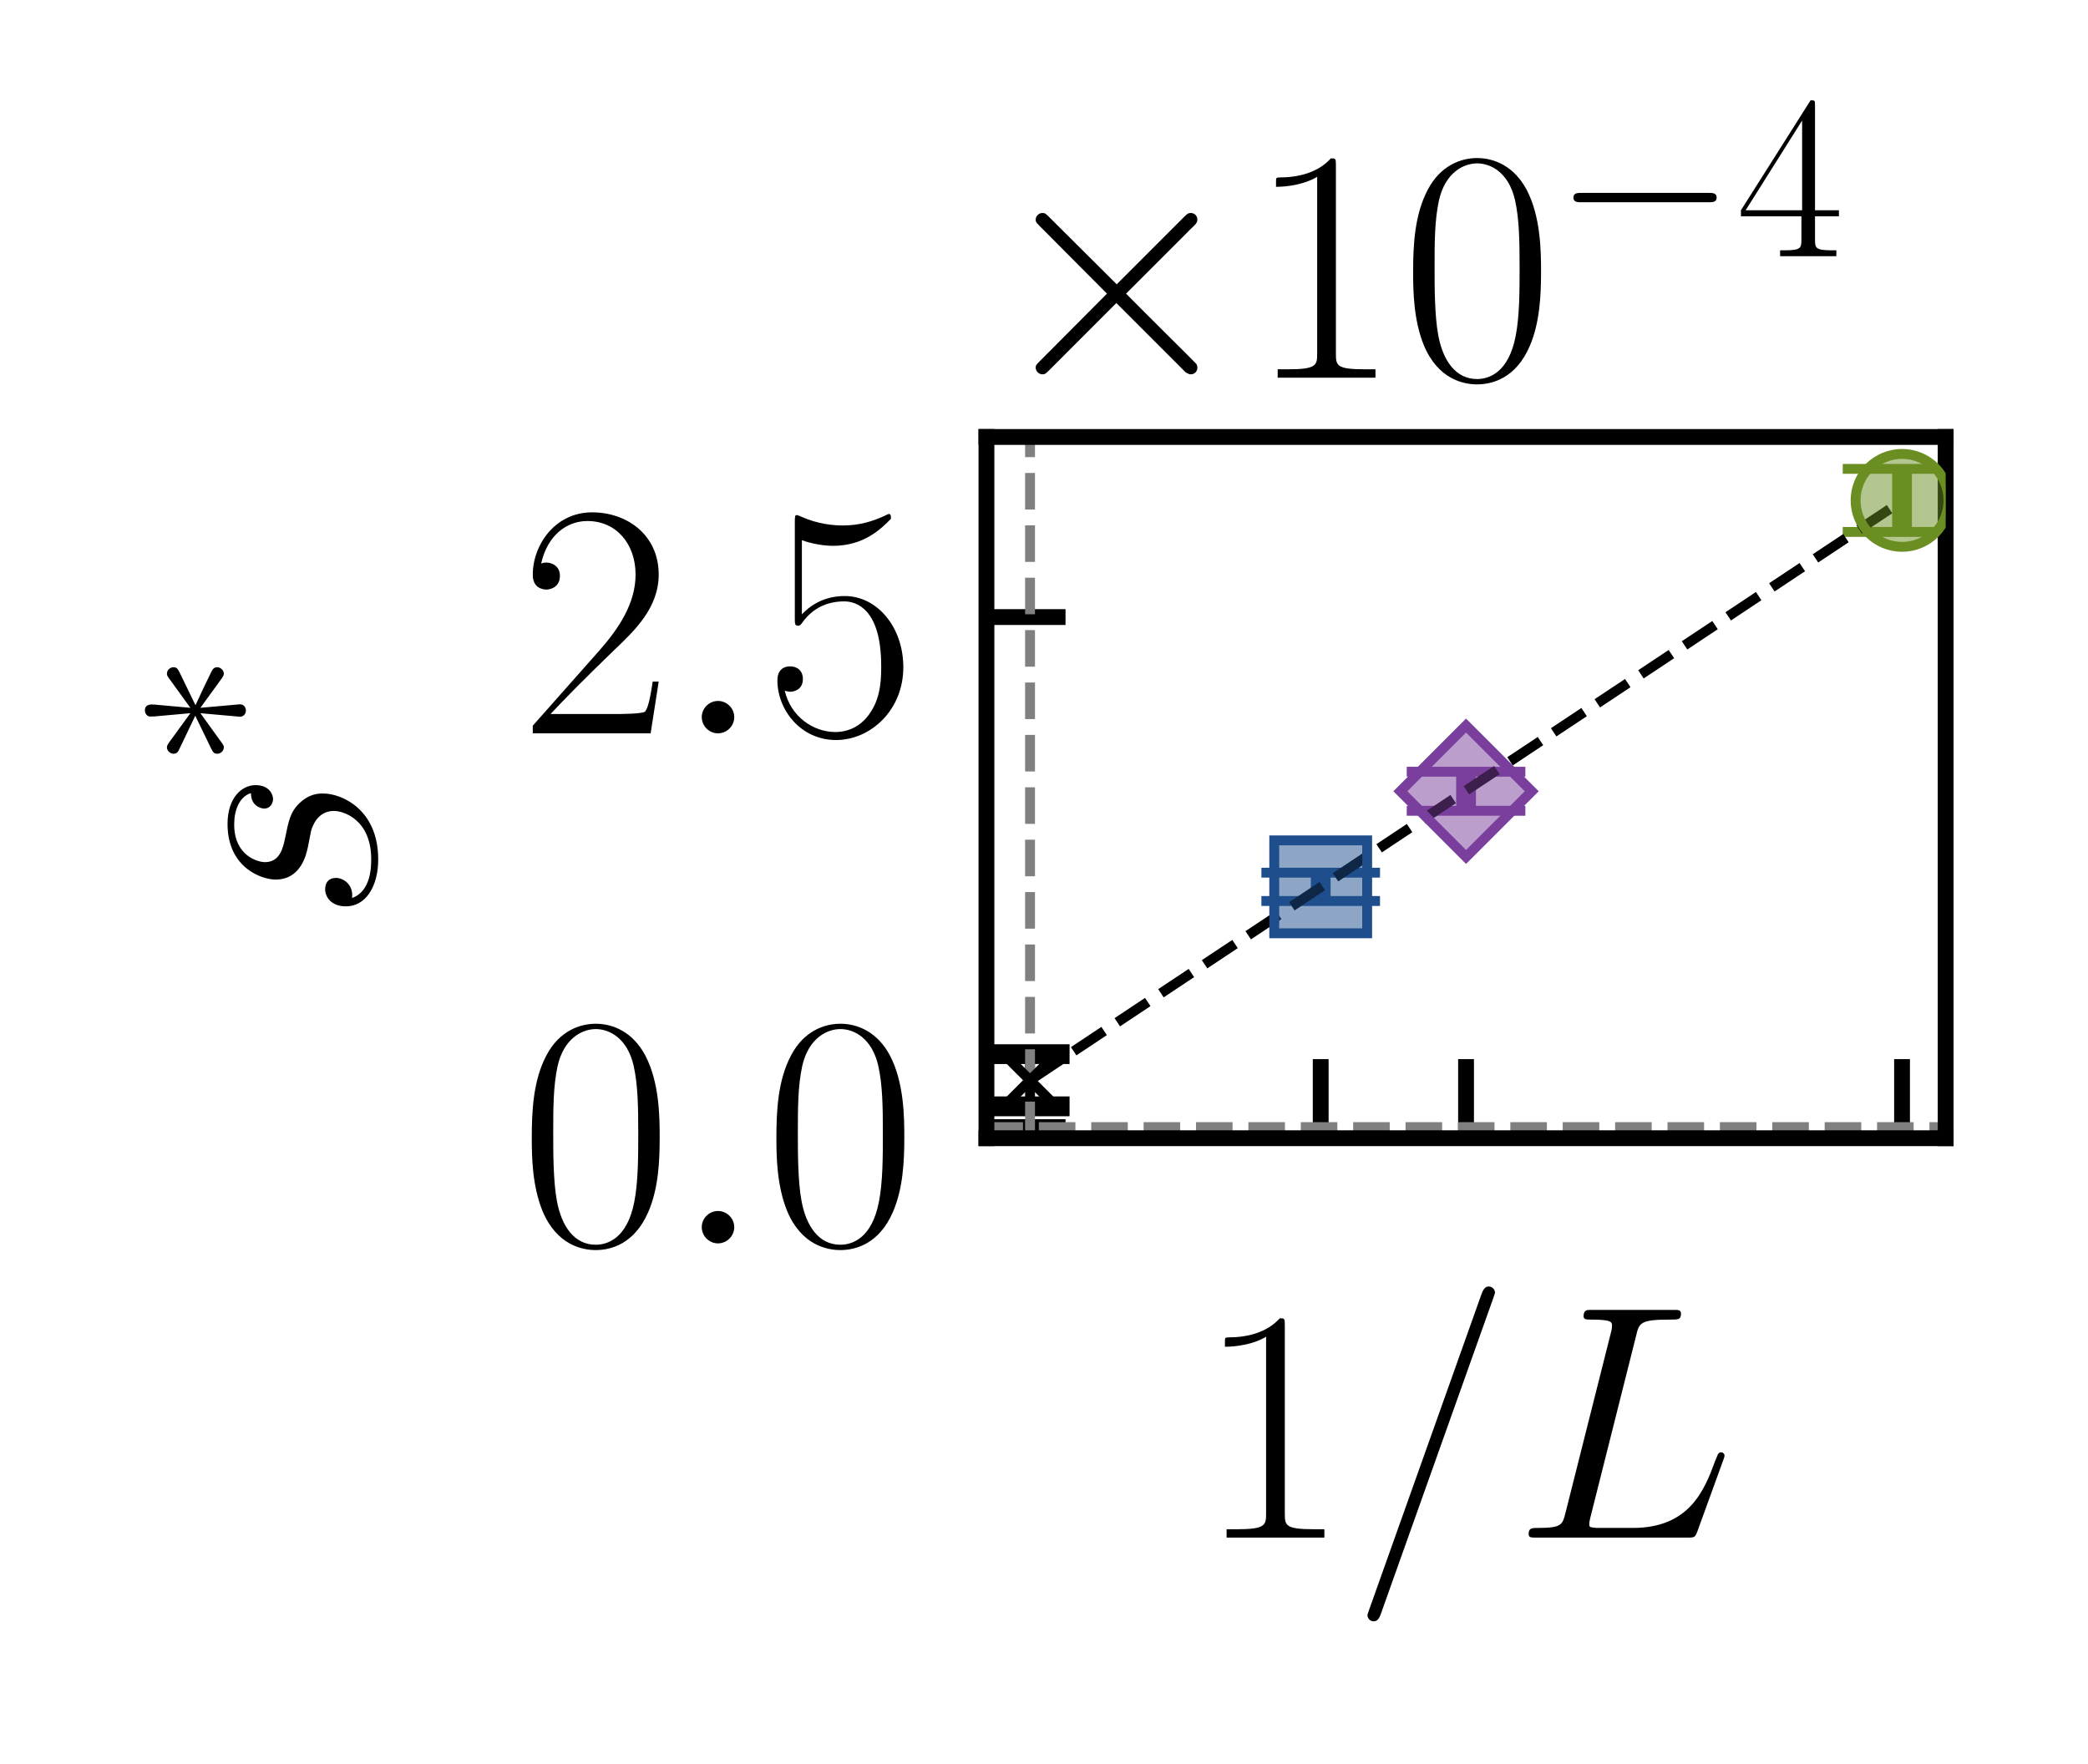
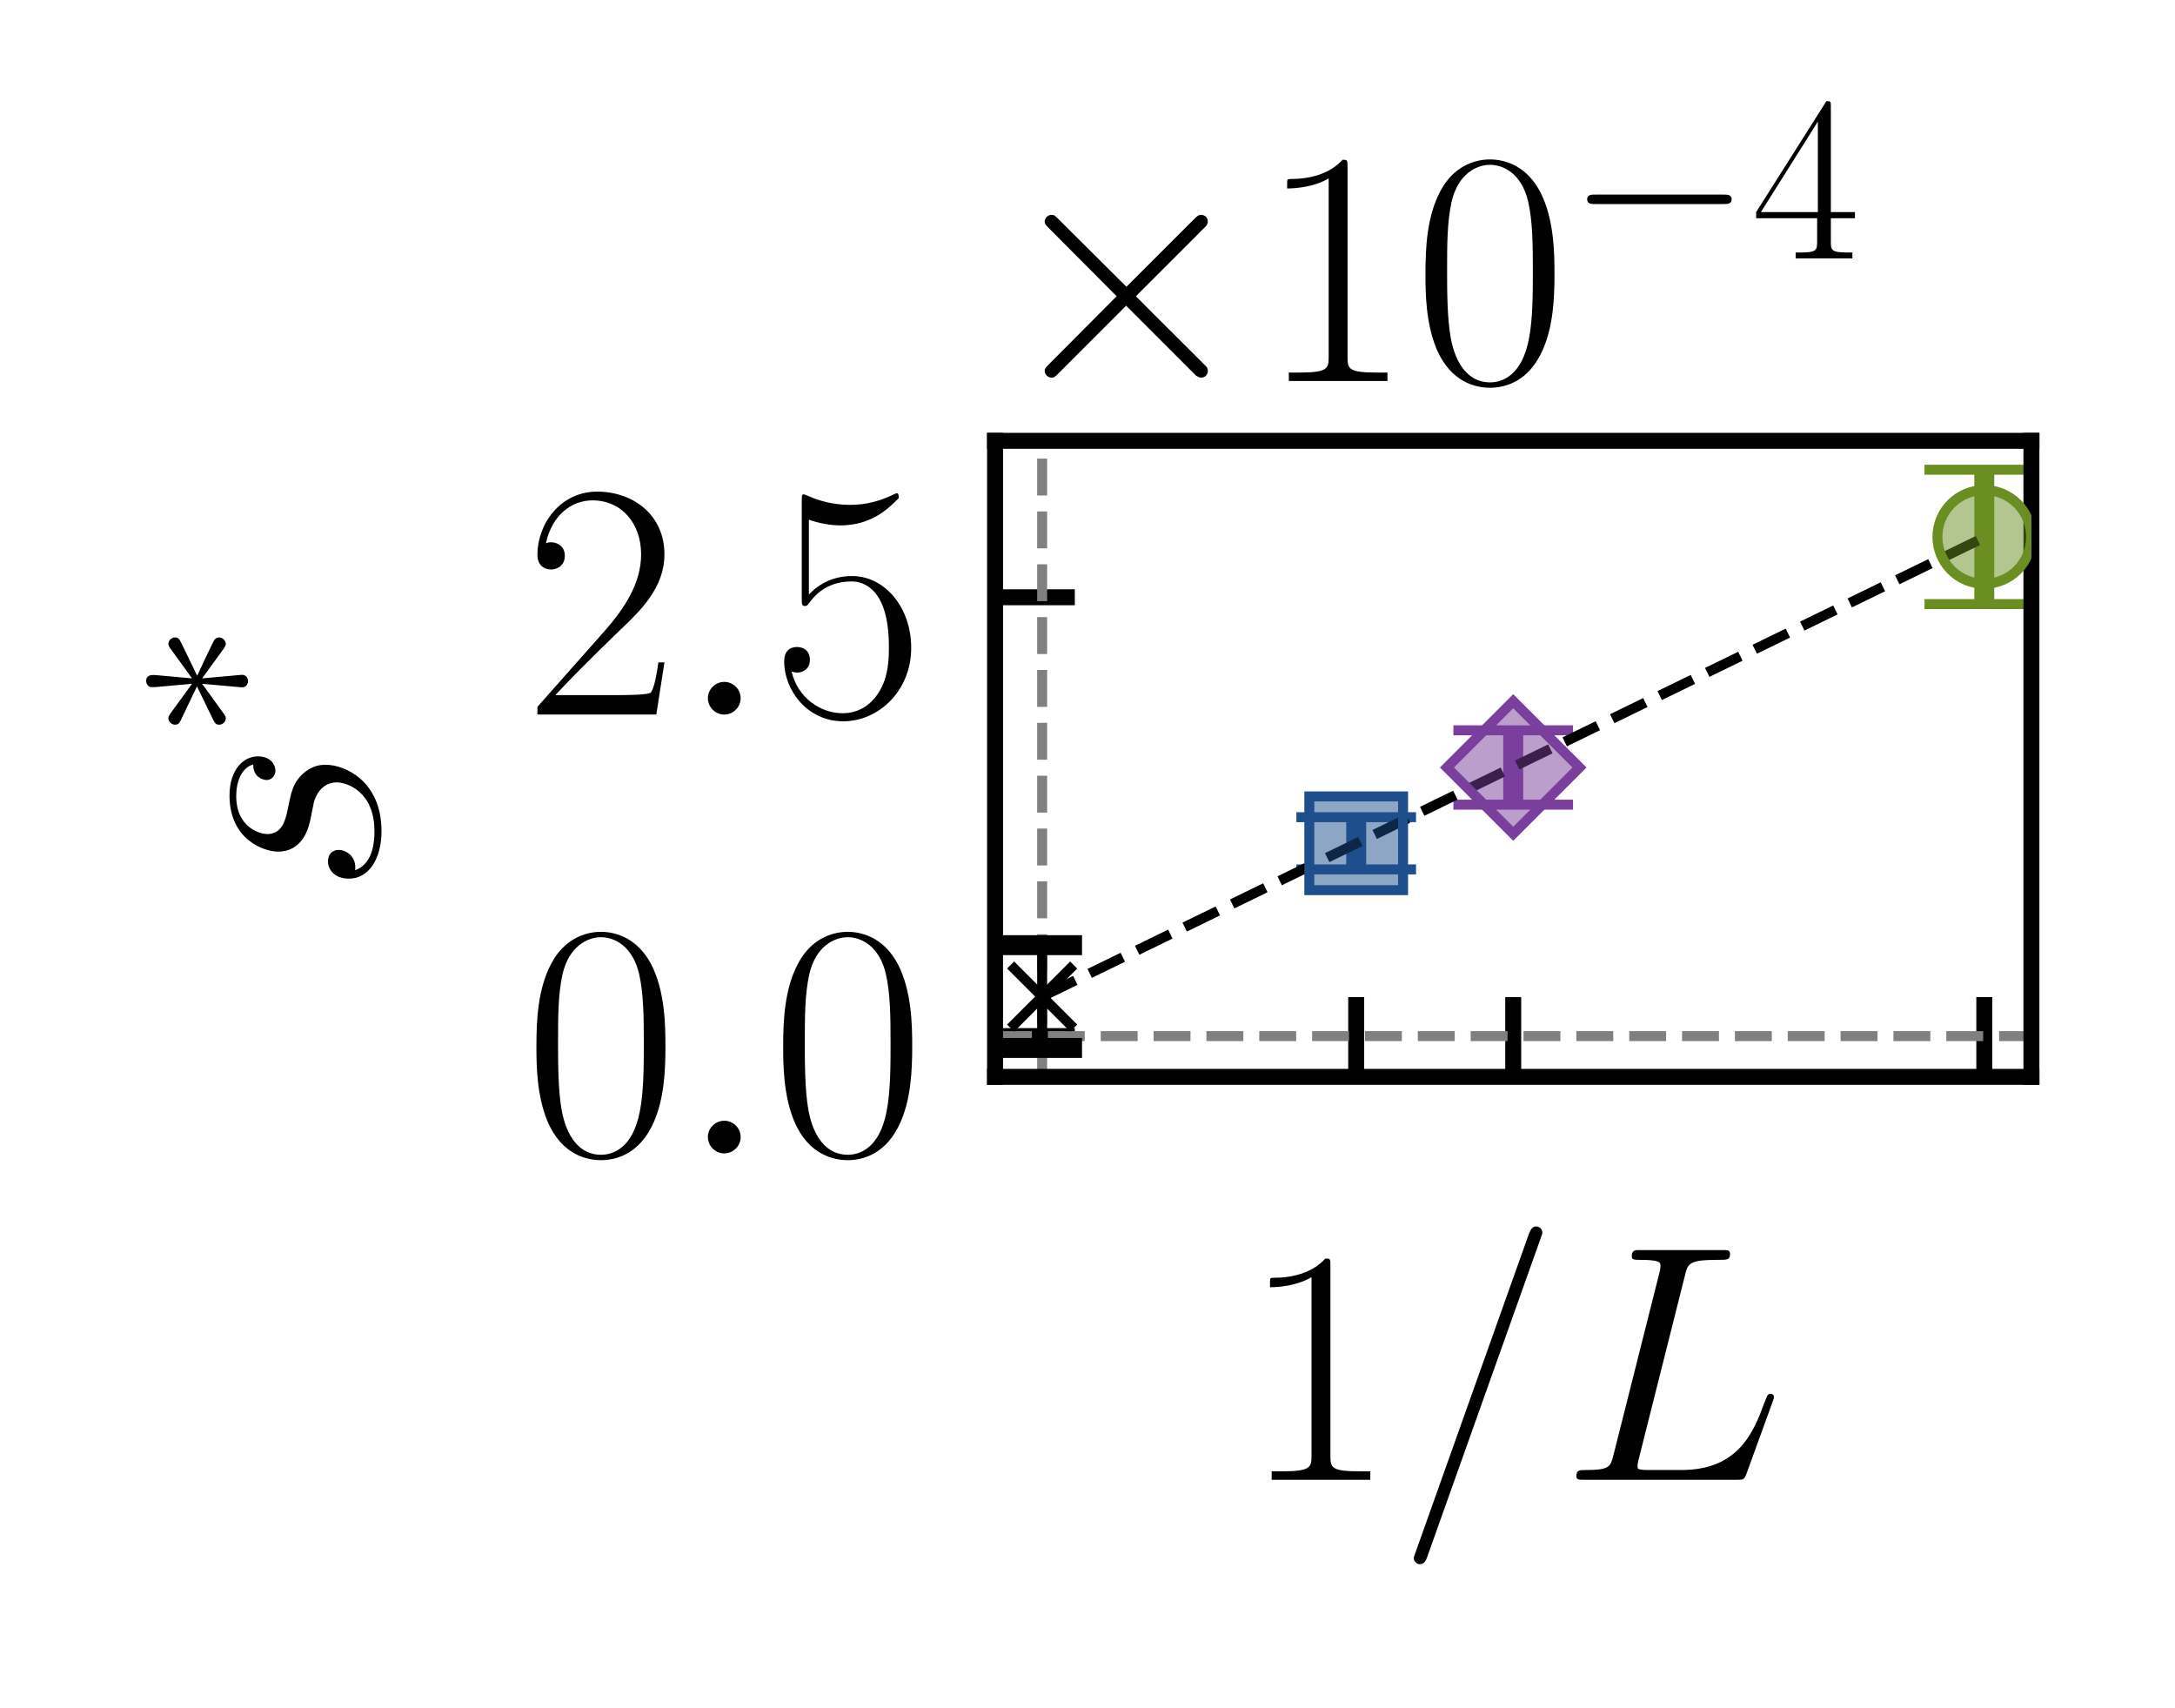
- <svg xmlns="http://www.w3.org/2000/svg" xmlns:xlink="http://www.w3.org/1999/xlink" width="105.617pt" height="89.208pt" viewBox="0 0 105.617 89.208" version="1.1">
+ <svg xmlns="http://www.w3.org/2000/svg" xmlns:xlink="http://www.w3.org/1999/xlink" width="109.066pt" height="85.63pt" viewBox="0 0 109.066 85.63" version="1.1">
  <defs>
    <style type="text/css">*{stroke-linejoin: round; stroke-linecap: butt}</style>
  </defs>
  <g id="figure_1">
    <g id="patch_1">
-       <path d="M 0 89.208  L 105.617 89.208  L 105.617 0  L 0 0  L 0 89.208  z " style="fill: none" />
+       <path d="M 0 85.63  L 109.066 85.63  L 109.066 0  L 0 0  L 0 85.63  z " style="fill: none" />
    </g>
    <g id="axes_1">
      <g id="patch_2">
-         <path d="M 49.897 57.572  L 98.417 57.572  L 98.417 22.103  L 49.897 22.103  L 49.897 57.572  z " style="fill: none" />
+         <path d="M 49.897 53.993  L 101.866 53.993  L 101.866 22.103  L 49.897 22.103  L 49.897 53.993  z " style="fill: none" />
      </g>
      <g id="LineCollection_1">
-         <path d="M 96.211 26.905  L 96.211 23.716  " clip-path="url(#p166865c979)" style="fill: none; stroke: #6b8e23" />
+         <path d="M 99.503 30.288  L 99.503 23.553  " clip-path="url(#pb9a61832b7)" style="fill: none; stroke: #6b8e23" />
      </g>
      <g id="line2d_1">
        <defs>
-           <path id="ma48cde0ff5" d="M 3 0  L -3 -0  " style="stroke: #6b8e23; stroke-width: 0.5" />
-         </defs>
-         <g clip-path="url(#p166865c979)">
-           <use xlink:href="#ma48cde0ff5" x="96.211" y="26.905" style="fill: #6b8e23; stroke: #6b8e23; stroke-width: 0.5" />
+           <path id="mb7bf28b41f" d="M 3 0  L -3 -0  " style="stroke: #6b8e23; stroke-width: 0.5" />
+         </defs>
+         <g clip-path="url(#pb9a61832b7)">
+           <use xlink:href="#mb7bf28b41f" x="99.503" y="30.288" style="fill: #6b8e23; stroke: #6b8e23; stroke-width: 0.5" />
        </g>
      </g>
      <g id="line2d_2">
-         <g clip-path="url(#p166865c979)">
-           <use xlink:href="#ma48cde0ff5" x="96.211" y="23.716" style="fill: #6b8e23; stroke: #6b8e23; stroke-width: 0.5" />
+         <g clip-path="url(#pb9a61832b7)">
+           <use xlink:href="#mb7bf28b41f" x="99.503" y="23.553" style="fill: #6b8e23; stroke: #6b8e23; stroke-width: 0.5" />
        </g>
      </g>
      <g id="LineCollection_2">
-         <path d="M 74.157 41.011  L 74.157 39.034  " clip-path="url(#p166865c979)" style="fill: none; stroke: #7a3e9d" />
+         <path d="M 75.881 40.347  L 75.881 36.618  " clip-path="url(#pb9a61832b7)" style="fill: none; stroke: #7a3e9d" />
      </g>
      <g id="line2d_3">
        <defs>
-           <path id="m3280201eb7" d="M 3 0  L -3 -0  " style="stroke: #7a3e9d; stroke-width: 0.5" />
-         </defs>
-         <g clip-path="url(#p166865c979)">
-           <use xlink:href="#m3280201eb7" x="74.157" y="41.011" style="fill: #7a3e9d; stroke: #7a3e9d; stroke-width: 0.5" />
+           <path id="m343197c6d2" d="M 3 0  L -3 -0  " style="stroke: #7a3e9d; stroke-width: 0.5" />
+         </defs>
+         <g clip-path="url(#pb9a61832b7)">
+           <use xlink:href="#m343197c6d2" x="75.881" y="40.347" style="fill: #7a3e9d; stroke: #7a3e9d; stroke-width: 0.5" />
        </g>
      </g>
      <g id="line2d_4">
-         <g clip-path="url(#p166865c979)">
-           <use xlink:href="#m3280201eb7" x="74.157" y="39.034" style="fill: #7a3e9d; stroke: #7a3e9d; stroke-width: 0.5" />
+         <g clip-path="url(#pb9a61832b7)">
+           <use xlink:href="#m343197c6d2" x="75.881" y="36.618" style="fill: #7a3e9d; stroke: #7a3e9d; stroke-width: 0.5" />
        </g>
      </g>
      <g id="LineCollection_3">
-         <path d="M 66.805 45.573  L 66.805 44.141  " clip-path="url(#p166865c979)" style="fill: none; stroke: #1f4e8c" />
+         <path d="M 68.007 43.591  L 68.007 40.974  " clip-path="url(#pb9a61832b7)" style="fill: none; stroke: #1f4e8c" />
      </g>
      <g id="line2d_5">
        <defs>
-           <path id="m4f01f804ec" d="M 3 0  L -3 -0  " style="stroke: #1f4e8c; stroke-width: 0.5" />
-         </defs>
-         <g clip-path="url(#p166865c979)">
-           <use xlink:href="#m4f01f804ec" x="66.805" y="45.573" style="fill: #1f4e8c; stroke: #1f4e8c; stroke-width: 0.5" />
+           <path id="mbc88b5dfca" d="M 3 0  L -3 -0  " style="stroke: #1f4e8c; stroke-width: 0.5" />
+         </defs>
+         <g clip-path="url(#pb9a61832b7)">
+           <use xlink:href="#mbc88b5dfca" x="68.007" y="43.591" style="fill: #1f4e8c; stroke: #1f4e8c; stroke-width: 0.5" />
        </g>
      </g>
      <g id="line2d_6">
-         <g clip-path="url(#p166865c979)">
-           <use xlink:href="#m4f01f804ec" x="66.805" y="44.141" style="fill: #1f4e8c; stroke: #1f4e8c; stroke-width: 0.5" />
+         <g clip-path="url(#pb9a61832b7)">
+           <use xlink:href="#mbc88b5dfca" x="68.007" y="40.974" style="fill: #1f4e8c; stroke: #1f4e8c; stroke-width: 0.5" />
        </g>
      </g>
      <g id="line2d_7" />
      <g id="line2d_8" />
      <g id="line2d_9" />
      <g id="matplotlib.axis_1">
        <g id="xtick_1">
          <g id="line2d_10">
            <defs>
-               <path id="mfb0b6d523f" d="M 0 0  L 0 -4  " style="stroke: #000000; stroke-width: 0.8" />
-             </defs>
-             <g>
-               <use xlink:href="#mfb0b6d523f" x="66.805" y="57.572" style="stroke: #000000; stroke-width: 0.8" />
+               <path id="m09bf2c6643" d="M 0 0  L 0 -4  " style="stroke: #000000; stroke-width: 0.8" />
+             </defs>
+             <g>
+               <use xlink:href="#m09bf2c6643" x="68.007" y="53.993" style="stroke: #000000; stroke-width: 0.8" />
            </g>
          </g>
        </g>
        <g id="xtick_2">
          <g id="line2d_11">
            <g>
-               <use xlink:href="#mfb0b6d523f" x="74.157" y="57.572" style="stroke: #000000; stroke-width: 0.8" />
+               <use xlink:href="#m09bf2c6643" x="75.881" y="53.993" style="stroke: #000000; stroke-width: 0.8" />
            </g>
          </g>
        </g>
        <g id="xtick_3">
          <g id="line2d_12">
            <g>
-               <use xlink:href="#mfb0b6d523f" x="96.211" y="57.572" style="stroke: #000000; stroke-width: 0.8" />
+               <use xlink:href="#m09bf2c6643" x="99.503" y="53.993" style="stroke: #000000; stroke-width: 0.8" />
            </g>
          </g>
        </g>
        <g id="text_1">
-           <g transform="translate(60.48579 77.77428) scale(0.17 -0.17)">
+           <g transform="translate(62.2102 74.19554) scale(0.17 -0.17)">
            <defs>
              <path id="CMR17-31" d="M 1702 4058  C 1702 4192 1696 4192 1606 4192  C 1357 3916 979 3827 621 3827  C 602 3827 570 3827 563 3808  C 557 3795 557 3782 557 3648  C 755 3648 1088 3686 1344 3839  L 1344 461  C 1344 236 1331 160 781 160  L 589 160  L 589 0  C 896 0 1216 0 1523 0  C 1830 0 2150 0 2458 0  L 2458 160  L 2266 160  C 1715 160 1702 230 1702 458  L 1702 4058  z " transform="scale(0.015625)" />
              <path id="CMMI12-3d" d="M 2746 4562  C 2746 4569 2784 4666 2784 4678  C 2784 4755 2720 4800 2669 4800  C 2637 4800 2579 4800 2528 4659  L 384 -1363  C 384 -1370 346 -1465 346 -1478  C 346 -1555 410 -1600 461 -1600  C 499 -1600 557 -1593 602 -1459  L 2746 4562  z " transform="scale(0.015625)" />
              <path id="CMMI12-4c" d="M 2349 3861  C 2406 4103 2426 4167 2989 4167  C 3162 4167 3206 4167 3206 4288  C 3206 4352 3136 4352 3110 4352  C 2982 4352 2835 4352 2707 4352  L 1850 4352  C 1728 4352 1587 4352 1466 4352  C 1414 4352 1344 4352 1344 4231  C 1344 4167 1402 4167 1498 4167  C 1888 4167 1888 4116 1888 4046  C 1888 4034 1888 3995 1862 3899  L 998 472  C 941 249 928 185 480 185  C 358 185 294 185 294 70  C 294 0 333 0 461 0  L 3328 0  C 3469 0 3475 6 3520 121  L 4013 1478  C 4026 1510 4038 1548 4038 1567  C 4038 1605 4006 1631 3974 1631  C 3968 1631 3936 1631 3923 1605  C 3910 1599 3910 1586 3859 1465  C 3654 905 3366 185 2285 185  L 1670 185  C 1581 185 1568 185 1530 192  C 1459 198 1453 211 1453 262  C 1453 307 1466 345 1478 401  L 2349 3861  z " transform="scale(0.015625)" />
            </defs>
            <use xlink:href="#CMR17-31" transform="scale(0.996264)" />
            <use xlink:href="#CMMI12-3d" transform="translate(45.69048 0) scale(0.996264)" />
            <use xlink:href="#CMMI12-4c" transform="translate(94.4654 0) scale(0.996264)" />
          </g>
        </g>
      </g>
      <g id="matplotlib.axis_2">
        <g id="ytick_1">
          <g id="line2d_13">
            <defs>
-               <path id="md797467cbb" d="M 0 0  L 4 0  " style="stroke: #000000; stroke-width: 0.8" />
-             </defs>
-             <g>
-               <use xlink:href="#md797467cbb" x="49.897" y="57.011" style="stroke: #000000; stroke-width: 0.8" />
+               <path id="m00711f492c" d="M 0 0  L 4 0  " style="stroke: #000000; stroke-width: 0.8" />
+             </defs>
+             <g>
+               <use xlink:href="#m00711f492c" x="49.897" y="51.95" style="stroke: #000000; stroke-width: 0.8" />
            </g>
          </g>
          <g id="text_2">
-             <g transform="translate(26.25574 62.89133) scale(0.17 -0.17)">
+             <g transform="translate(26.25574 57.83121) scale(0.17 -0.17)">
              <defs>
                <path id="CMR17-30" d="M 2688 2025  C 2688 2416 2682 3080 2413 3591  C 2176 4039 1798 4198 1466 4198  C 1158 4198 768 4058 525 3597  C 269 3118 243 2524 243 2025  C 243 1661 250 1106 448 619  C 723 -39 1216 -128 1466 -128  C 1760 -128 2208 -7 2470 600  C 2662 1042 2688 1559 2688 2025  z M 1466 -26  C 1056 -26 813 325 723 812  C 653 1188 653 1738 653 2096  C 653 2588 653 2997 736 3387  C 858 3929 1216 4096 1466 4096  C 1728 4096 2067 3923 2189 3400  C 2272 3036 2278 2607 2278 2096  C 2278 1680 2278 1169 2202 792  C 2067 95 1690 -26 1466 -26  z " transform="scale(0.015625)" />
                <path id="CMMI12-3a" d="M 1178 307  C 1178 492 1024 619 870 619  C 685 619 557 466 557 313  C 557 128 710 0 864 0  C 1050 0 1178 153 1178 307  z " transform="scale(0.015625)" />
              </defs>
              <use xlink:href="#CMR17-30" transform="scale(0.996264)" />
              <use xlink:href="#CMMI12-3a" transform="translate(45.69048 0) scale(0.996264)" />
              <use xlink:href="#CMR17-30" transform="translate(72.78765 0) scale(0.996264)" />
            </g>
          </g>
        </g>
        <g id="ytick_2">
          <g id="line2d_14">
            <g>
-               <use xlink:href="#md797467cbb" x="49.897" y="31.212" style="stroke: #000000; stroke-width: 0.8" />
+               <use xlink:href="#m00711f492c" x="49.897" y="29.947" style="stroke: #000000; stroke-width: 0.8" />
            </g>
          </g>
          <g id="text_3">
-             <g transform="translate(26.25574 37.09271) scale(0.17 -0.17)">
+             <g transform="translate(26.25574 35.82738) scale(0.17 -0.17)">
              <defs>
                <path id="CMR17-32" d="M 2669 989  L 2554 989  C 2490 536 2438 459 2413 420  C 2381 369 1920 369 1830 369  L 602 369  C 832 619 1280 1072 1824 1597  C 2214 1967 2669 2402 2669 3035  C 2669 3790 2067 4224 1395 4224  C 691 4224 262 3604 262 3030  C 262 2780 448 2748 525 2748  C 589 2748 781 2787 781 3010  C 781 3207 614 3264 525 3264  C 486 3264 448 3258 422 3245  C 544 3790 915 4058 1306 4058  C 1862 4058 2227 3617 2227 3035  C 2227 2479 1901 2000 1536 1584  L 262 146  L 262 0  L 2515 0  L 2669 989  z " transform="scale(0.015625)" />
                <path id="CMR17-35" d="M 730 3692  C 794 3666 1056 3584 1325 3584  C 1920 3584 2246 3911 2432 4100  C 2432 4157 2432 4192 2394 4192  C 2387 4192 2374 4192 2323 4163  C 2099 4058 1837 3973 1517 3973  C 1325 3973 1037 3999 723 4139  C 653 4171 640 4171 634 4171  C 602 4171 595 4164 595 4037  L 595 2203  C 595 2089 595 2057 659 2057  C 691 2057 704 2070 736 2114  C 941 2401 1222 2522 1542 2522  C 1766 2522 2246 2382 2246 1289  C 2246 1085 2246 715 2054 421  C 1894 159 1645 25 1370 25  C 947 25 518 320 403 814  C 429 807 480 795 506 795  C 589 795 749 840 749 1038  C 749 1210 627 1280 506 1280  C 358 1280 262 1190 262 1011  C 262 454 704 -128 1382 -128  C 2042 -128 2669 440 2669 1264  C 2669 2030 2170 2624 1549 2624  C 1222 2624 947 2503 730 2274  L 730 3692  z " transform="scale(0.015625)" />
              </defs>
              <use xlink:href="#CMR17-32" transform="scale(0.996264)" />
              <use xlink:href="#CMMI12-3a" transform="translate(45.69048 0) scale(0.996264)" />
              <use xlink:href="#CMR17-35" transform="translate(72.78765 0) scale(0.996264)" />
            </g>
          </g>
        </g>
        <g id="text_4">
-           <g transform="translate(18.96145 46.70728) rotate(-90) scale(0.17 -0.17)">
+           <g transform="translate(18.96145 44.91791) rotate(-90) scale(0.17 -0.17)">
            <defs>
              <path id="CMMI12-73" d="M 1459 1280  C 1568 1261 1741 1223 1779 1216  C 1862 1192 2150 1090 2150 783  C 2150 586 1971 70 1229 70  C 1094 70 614 70 486 436  C 742 404 870 603 870 745  C 870 880 781 950 653 950  C 512 950 326 841 326 552  C 326 173 710 -64 1222 -64  C 2195 -64 2483 651 2483 984  C 2483 1079 2483 1258 2278 1462  C 2118 1616 1965 1648 1619 1718  C 1446 1756 1171 1814 1171 2101  C 1171 2229 1286 2689 1894 2689  C 2163 2689 2426 2589 2490 2368  C 2208 2368 2195 2125 2195 2119  C 2195 1984 2317 1946 2374 1946  C 2464 1946 2643 2015 2643 2281  C 2643 2545 2400 2816 1901 2816  C 1062 2816 838 2160 838 1899  C 838 1414 1312 1312 1459 1280  z " transform="scale(0.015625)" />
              <path id="CMSY10-3" d="M 1760 2719  C 1766 2808 1766 2962 1600 2962  C 1498 2962 1414 2879 1434 2795  L 1434 2712  L 1523 1720  L 704 2316  C 646 2348 634 2360 589 2360  C 499 2360 416 2271 416 2181  C 416 2079 480 2053 544 2021  L 1453 1586  L 570 1158  C 467 1107 416 1081 416 985  C 416 889 499 806 589 806  C 634 806 646 806 806 928  L 1523 1446  L 1427 371  C 1427 236 1542 204 1594 204  C 1670 204 1766 248 1766 371  L 1670 1446  L 2490 851  C 2547 819 2560 806 2605 806  C 2694 806 2778 896 2778 985  C 2778 1081 2720 1113 2643 1152  C 2259 1343 2246 1343 1741 1580  L 2624 2008  C 2726 2060 2778 2085 2778 2181  C 2778 2277 2694 2360 2605 2360  C 2560 2360 2547 2360 2387 2239  L 1670 1720  L 1760 2719  z " transform="scale(0.015625)" />
            </defs>
            <use xlink:href="#CMMI12-73" transform="scale(0.996264)" />
            <use xlink:href="#CMSY10-3" transform="translate(45.95005 36.15364) scale(0.697382)" />
          </g>
        </g>
        <g id="text_5">
          <g transform="translate(49.89702 19.10341) scale(0.17 -0.17)">
            <defs>
              <path id="CMSY10-2" d="M 2490 1785  L 1210 3059  C 1133 3136 1120 3148 1069 3148  C 1005 3148 941 3091 941 3020  C 941 2976 954 2963 1024 2892  L 2304 1606  L 1024 320  C 954 249 941 236 941 192  C 941 121 1005 64 1069 64  C 1120 64 1133 76 1210 153  L 2483 1427  L 3808 102  C 3821 96 3866 64 3904 64  C 3981 64 4032 121 4032 192  C 4032 204 4032 230 4013 262  C 4006 275 2989 1280 2669 1606  L 3840 2777  C 3872 2816 3968 2899 4000 2937  C 4006 2950 4032 2976 4032 3020  C 4032 3091 3981 3148 3904 3148  C 3853 3148 3827 3123 3757 3052  L 2490 1785  z " transform="scale(0.015625)" />
              <path id="CMSY10-0" d="M 4218 1472  C 4326 1472 4442 1472 4442 1600  C 4442 1728 4326 1728 4218 1728  L 755 1728  C 646 1728 531 1728 531 1600  C 531 1472 646 1472 755 1472  L 4218 1472  z " transform="scale(0.015625)" />
              <path id="CMR17-34" d="M 2150 4122  C 2150 4256 2144 4256 2029 4256  L 128 1254  L 128 1088  L 1779 1088  L 1779 457  C 1779 224 1766 160 1318 160  L 1197 160  L 1197 0  C 1402 0 1747 0 1965 0  C 2182 0 2528 0 2733 0  L 2733 160  L 2611 160  C 2163 160 2150 224 2150 457  L 2150 1088  L 2803 1088  L 2803 1254  L 2150 1254  L 2150 4122  z M 1798 3703  L 1798 1254  L 256 1254  L 1798 3703  z " transform="scale(0.015625)" />
            </defs>
            <use xlink:href="#CMSY10-2" transform="scale(0.996264)" />
            <use xlink:href="#CMR17-31" transform="translate(77.48747 0) scale(0.996264)" />
            <use xlink:href="#CMR17-30" transform="translate(123.1779 0) scale(0.996264)" />
            <use xlink:href="#CMSY10-0" transform="translate(168.8684 36.15364) scale(0.697382)" />
            <use xlink:href="#CMR17-34" transform="translate(223.1094 36.15364) scale(0.697382)" />
          </g>
        </g>
      </g>
      <g id="line2d_15">
-         <path d="M 52.102 54.64  L 52.548 54.344  L 52.994 54.048  L 53.439 53.752  L 53.885 53.456  L 54.33 53.16  L 54.776 52.864  L 55.221 52.568  L 55.667 52.271  L 56.112 51.975  L 56.558 51.679  L 57.003 51.383  L 57.449 51.087  L 57.895 50.791  L 58.34 50.495  L 58.786 50.199  L 59.231 49.903  L 59.677 49.607  L 60.122 49.311  L 60.568 49.015  L 61.013 48.719  L 61.459 48.423  L 61.904 48.127  L 62.35 47.831  L 62.796 47.535  L 63.241 47.239  L 63.687 46.943  L 64.132 46.647  L 64.578 46.351  L 65.023 46.055  L 65.469 45.759  L 65.914 45.463  L 66.36 45.167  L 66.805 44.871  L 67.251 44.575  L 67.696 44.279  L 68.142 43.983  L 68.588 43.687  L 69.033 43.391  L 69.479 43.095  L 69.924 42.799  L 70.37 42.503  L 70.815 42.207  L 71.261 41.911  L 71.706 41.615  L 72.152 41.319  L 72.597 41.023  L 73.043 40.727  L 73.489 40.431  L 73.934 40.135  L 74.38 39.839  L 74.825 39.543  L 75.271 39.247  L 75.716 38.951  L 76.162 38.654  L 76.607 38.358  L 77.053 38.062  L 77.498 37.766  L 77.944 37.47  L 78.39 37.174  L 78.835 36.878  L 79.281 36.582  L 79.726 36.286  L 80.172 35.99  L 80.617 35.694  L 81.063 35.398  L 81.508 35.102  L 81.954 34.806  L 82.399 34.51  L 82.845 34.214  L 83.291 33.918  L 83.736 33.622  L 84.182 33.326  L 84.627 33.03  L 85.073 32.734  L 85.518 32.438  L 85.964 32.142  L 86.409 31.846  L 86.855 31.55  L 87.3 31.254  L 87.746 30.958  L 88.191 30.662  L 88.637 30.366  L 89.083 30.07  L 89.528 29.774  L 89.974 29.478  L 90.419 29.182  L 90.865 28.886  L 91.31 28.59  L 91.756 28.294  L 92.201 27.998  L 92.647 27.702  L 93.092 27.406  L 93.538 27.11  L 93.984 26.814  L 94.429 26.518  L 94.875 26.222  L 95.32 25.926  L 95.766 25.63  L 96.211 25.334  " clip-path="url(#p166865c979)" style="fill: none; stroke-dasharray: 1.85,0.8; stroke-dashoffset: 0; stroke: #000000; stroke-width: 0.5" />
+         <path d="M 49.897 51.95  L 101.866 51.95  " clip-path="url(#pb9a61832b7)" style="fill: none; stroke-dasharray: 1.85,0.8; stroke-dashoffset: 0; stroke: #808080; stroke-width: 0.5" />
+       </g>
+       <g id="line2d_16">
+         <path d="M 52.259 53.993  L 52.259 22.103  " clip-path="url(#pb9a61832b7)" style="fill: none; stroke-dasharray: 1.85,0.8; stroke-dashoffset: 0; stroke: #808080; stroke-width: 0.5" />
+       </g>
+       <g id="line2d_17">
+         <path d="M 52.259 49.967  L 52.736 49.734  L 53.214 49.502  L 53.691 49.269  L 54.168 49.037  L 54.645 48.804  L 55.123 48.572  L 55.6 48.339  L 56.077 48.107  L 56.554 47.874  L 57.031 47.641  L 57.509 47.409  L 57.986 47.176  L 58.463 46.944  L 58.94 46.711  L 59.417 46.479  L 59.895 46.246  L 60.372 46.013  L 60.849 45.781  L 61.326 45.548  L 61.803 45.316  L 62.281 45.083  L 62.758 44.851  L 63.235 44.618  L 63.712 44.385  L 64.19 44.153  L 64.667 43.92  L 65.144 43.688  L 65.621 43.455  L 66.098 43.223  L 66.576 42.99  L 67.053 42.758  L 67.53 42.525  L 68.007 42.292  L 68.484 42.06  L 68.962 41.827  L 69.439 41.595  L 69.916 41.362  L 70.393 41.13  L 70.871 40.897  L 71.348 40.664  L 71.825 40.432  L 72.302 40.199  L 72.779 39.967  L 73.257 39.734  L 73.734 39.502  L 74.211 39.269  L 74.688 39.036  L 75.165 38.804  L 75.643 38.571  L 76.12 38.339  L 76.597 38.106  L 77.074 37.874  L 77.552 37.641  L 78.029 37.409  L 78.506 37.176  L 78.983 36.943  L 79.46 36.711  L 79.938 36.478  L 80.415 36.246  L 80.892 36.013  L 81.369 35.781  L 81.846 35.548  L 82.324 35.315  L 82.801 35.083  L 83.278 34.85  L 83.755 34.618  L 84.233 34.385  L 84.71 34.153  L 85.187 33.92  L 85.664 33.687  L 86.141 33.455  L 86.619 33.222  L 87.096 32.99  L 87.573 32.757  L 88.05 32.525  L 88.527 32.292  L 89.005 32.059  L 89.482 31.827  L 89.959 31.594  L 90.436 31.362  L 90.913 31.129  L 91.391 30.897  L 91.868 30.664  L 92.345 30.432  L 92.822 30.199  L 93.3 29.966  L 93.777 29.734  L 94.254 29.501  L 94.731 29.269  L 95.208 29.036  L 95.686 28.804  L 96.163 28.571  L 96.64 28.338  L 97.117 28.106  L 97.594 27.873  L 98.072 27.641  L 98.549 27.408  L 99.026 27.176  L 99.503 26.943  " clip-path="url(#pb9a61832b7)" style="fill: none; stroke-dasharray: 1.85,0.8; stroke-dashoffset: 0; stroke: #000000; stroke-width: 0.5" />
      </g>
      <g id="LineCollection_4">
-         <path d="M 52.102 55.96  L 52.102 53.32  " clip-path="url(#p166865c979)" style="fill: none; stroke: #000000; stroke-width: 0.5" />
-       </g>
-       <g id="line2d_16">
-         <defs>
-           <path id="m5df00492ea" d="M 2 0  L -2 -0  " style="stroke: #000000" />
-         </defs>
-         <g clip-path="url(#p166865c979)">
-           <use xlink:href="#m5df00492ea" x="52.102" y="55.96" style="stroke: #000000" />
-         </g>
-       </g>
-       <g id="line2d_17">
-         <g clip-path="url(#p166865c979)">
-           <use xlink:href="#m5df00492ea" x="52.102" y="53.32" style="stroke: #000000" />
-         </g>
+         <path d="M 52.259 52.544  L 52.259 47.39  " clip-path="url(#pb9a61832b7)" style="fill: none; stroke: #000000; stroke-width: 0.5" />
      </g>
      <g id="line2d_18">
-         <path d="M 49.897 57.011  L 98.417 57.011  " clip-path="url(#p166865c979)" style="fill: none; stroke-dasharray: 1.85,0.8; stroke-dashoffset: 0; stroke: #808080; stroke-width: 0.5" />
+         <defs>
+           <path id="md5ae96992e" d="M 2 0  L -2 -0  " style="stroke: #000000" />
+         </defs>
+         <g clip-path="url(#pb9a61832b7)">
+           <use xlink:href="#md5ae96992e" x="52.259" y="52.544" style="stroke: #000000" />
+         </g>
      </g>
      <g id="line2d_19">
-         <path d="M 52.102 57.572  L 52.102 22.103  " clip-path="url(#p166865c979)" style="fill: none; stroke-dasharray: 1.85,0.8; stroke-dashoffset: 0; stroke: #808080; stroke-width: 0.5" />
+         <g clip-path="url(#pb9a61832b7)">
+           <use xlink:href="#md5ae96992e" x="52.259" y="47.39" style="stroke: #000000" />
+         </g>
      </g>
      <g id="line2d_20" />
      <g id="patch_3">
-         <path d="M 49.897 57.572  L 49.897 22.103  " style="fill: none; stroke: #000000; stroke-width: 0.8; stroke-linejoin: miter; stroke-linecap: square" />
+         <path d="M 49.897 53.993  L 49.897 22.103  " style="fill: none; stroke: #000000; stroke-width: 0.8; stroke-linejoin: miter; stroke-linecap: square" />
      </g>
      <g id="patch_4">
-         <path d="M 98.417 57.572  L 98.417 22.103  " style="fill: none; stroke: #000000; stroke-width: 0.8; stroke-linejoin: miter; stroke-linecap: square" />
+         <path d="M 101.866 53.993  L 101.866 22.103  " style="fill: none; stroke: #000000; stroke-width: 0.8; stroke-linejoin: miter; stroke-linecap: square" />
      </g>
      <g id="patch_5">
-         <path d="M 49.897 57.572  L 98.417 57.572  " style="fill: none; stroke: #000000; stroke-width: 0.8; stroke-linejoin: miter; stroke-linecap: square" />
+         <path d="M 49.897 53.993  L 101.866 53.993  " style="fill: none; stroke: #000000; stroke-width: 0.8; stroke-linejoin: miter; stroke-linecap: square" />
      </g>
      <g id="patch_6">
-         <path d="M 49.897 22.103  L 98.417 22.103  " style="fill: none; stroke: #000000; stroke-width: 0.8; stroke-linejoin: miter; stroke-linecap: square" />
+         <path d="M 49.897 22.103  L 101.866 22.103  " style="fill: none; stroke: #000000; stroke-width: 0.8; stroke-linejoin: miter; stroke-linecap: square" />
      </g>
      <g id="line2d_21">
-         <path d="M 96.211 25.31  " clip-path="url(#p166865c979)" style="fill: none" />
-         <defs>
-           <path id="m37c8b49064" d="M 0 2.35  C 0.623 2.35 1.221 2.102 1.662 1.662  C 2.102 1.221 2.35 0.623 2.35 0  C 2.35 -0.623 2.102 -1.221 1.662 -1.662  C 1.221 -2.102 0.623 -2.35 0 -2.35  C -0.623 -2.35 -1.221 -2.102 -1.662 -1.662  C -2.102 -1.221 -2.35 -0.623 -2.35 0  C -2.35 0.623 -2.102 1.221 -1.662 1.662  C -1.221 2.102 -0.623 2.35 0 2.35  z " style="stroke: #6b8e23; stroke-width: 0.5" />
-         </defs>
-         <g clip-path="url(#p166865c979)">
-           <use xlink:href="#m37c8b49064" x="96.211" y="25.31" style="fill: #6b8e23; fill-opacity: 0.5; stroke: #6b8e23; stroke-width: 0.5" />
+         <path d="M 99.503 26.921  " clip-path="url(#pb9a61832b7)" style="fill: none" />
+         <defs>
+           <path id="mf942634d49" d="M 0 2.35  C 0.623 2.35 1.221 2.102 1.662 1.662  C 2.102 1.221 2.35 0.623 2.35 0  C 2.35 -0.623 2.102 -1.221 1.662 -1.662  C 1.221 -2.102 0.623 -2.35 0 -2.35  C -0.623 -2.35 -1.221 -2.102 -1.662 -1.662  C -2.102 -1.221 -2.35 -0.623 -2.35 0  C -2.35 0.623 -2.102 1.221 -1.662 1.662  C -1.221 2.102 -0.623 2.35 0 2.35  z " style="stroke: #6b8e23; stroke-width: 0.5" />
+         </defs>
+         <g clip-path="url(#pb9a61832b7)">
+           <use xlink:href="#mf942634d49" x="99.503" y="26.921" style="fill: #6b8e23; fill-opacity: 0.5; stroke: #6b8e23; stroke-width: 0.5" />
        </g>
      </g>
      <g id="line2d_22">
-         <path d="M 74.157 40.023  " clip-path="url(#p166865c979)" style="fill: none" />
-         <defs>
-           <path id="m81c07d3a7b" d="M 0 3.323  L 3.323 0  L 0 -3.323  L -3.323 0  z " style="stroke: #7a3e9d; stroke-width: 0.5; stroke-linejoin: miter" />
-         </defs>
-         <g clip-path="url(#p166865c979)">
-           <use xlink:href="#m81c07d3a7b" x="74.157" y="40.023" style="fill: #7a3e9d; fill-opacity: 0.5; stroke: #7a3e9d; stroke-width: 0.5; stroke-linejoin: miter" />
+         <path d="M 75.881 38.482  " clip-path="url(#pb9a61832b7)" style="fill: none" />
+         <defs>
+           <path id="m53014d49d2" d="M 0 3.323  L 3.323 0  L 0 -3.323  L -3.323 0  z " style="stroke: #7a3e9d; stroke-width: 0.5; stroke-linejoin: miter" />
+         </defs>
+         <g clip-path="url(#pb9a61832b7)">
+           <use xlink:href="#m53014d49d2" x="75.881" y="38.482" style="fill: #7a3e9d; fill-opacity: 0.5; stroke: #7a3e9d; stroke-width: 0.5; stroke-linejoin: miter" />
        </g>
      </g>
      <g id="line2d_23">
-         <path d="M 66.805 44.857  " clip-path="url(#p166865c979)" style="fill: none" />
-         <defs>
-           <path id="m2f90fb3243" d="M -2.35 2.35  L 2.35 2.35  L 2.35 -2.35  L -2.35 -2.35  z " style="stroke: #1f4e8c; stroke-width: 0.5; stroke-linejoin: miter" />
-         </defs>
-         <g clip-path="url(#p166865c979)">
-           <use xlink:href="#m2f90fb3243" x="66.805" y="44.857" style="fill: #1f4e8c; fill-opacity: 0.5; stroke: #1f4e8c; stroke-width: 0.5; stroke-linejoin: miter" />
+         <path d="M 68.007 42.282  " clip-path="url(#pb9a61832b7)" style="fill: none" />
+         <defs>
+           <path id="m9862fcd6d3" d="M -2.35 2.35  L 2.35 2.35  L 2.35 -2.35  L -2.35 -2.35  z " style="stroke: #1f4e8c; stroke-width: 0.5; stroke-linejoin: miter" />
+         </defs>
+         <g clip-path="url(#pb9a61832b7)">
+           <use xlink:href="#m9862fcd6d3" x="68.007" y="42.282" style="fill: #1f4e8c; fill-opacity: 0.5; stroke: #1f4e8c; stroke-width: 0.5; stroke-linejoin: miter" />
        </g>
      </g>
      <g id="PathCollection_1">
        <defs>
-           <path id="m1be97dda0c" d="M -1.581 1.581  L 1.581 -1.581  M -1.581 -1.581  L 1.581 1.581  " style="stroke: #000000; stroke-width: 0.5" />
-         </defs>
-         <g clip-path="url(#p166865c979)">
-           <use xlink:href="#m1be97dda0c" x="52.102" y="54.64" style="stroke: #000000; stroke-width: 0.5" />
+           <path id="m5f9d0a210c" d="M -1.581 1.581  L 1.581 -1.581  M -1.581 -1.581  L 1.581 1.581  " style="stroke: #000000; stroke-width: 0.5" />
+         </defs>
+         <g clip-path="url(#pb9a61832b7)">
+           <use xlink:href="#m5f9d0a210c" x="52.259" y="49.967" style="stroke: #000000; stroke-width: 0.5" />
        </g>
      </g>
    </g>
  </g>
  <defs>
-     <clipPath id="p166865c979">
-       <rect x="49.897" y="22.103" width="48.52" height="35.469" />
+     <clipPath id="pb9a61832b7">
+       <rect x="49.897" y="22.103" width="51.969" height="31.89" />
    </clipPath>
  </defs>
</svg>
